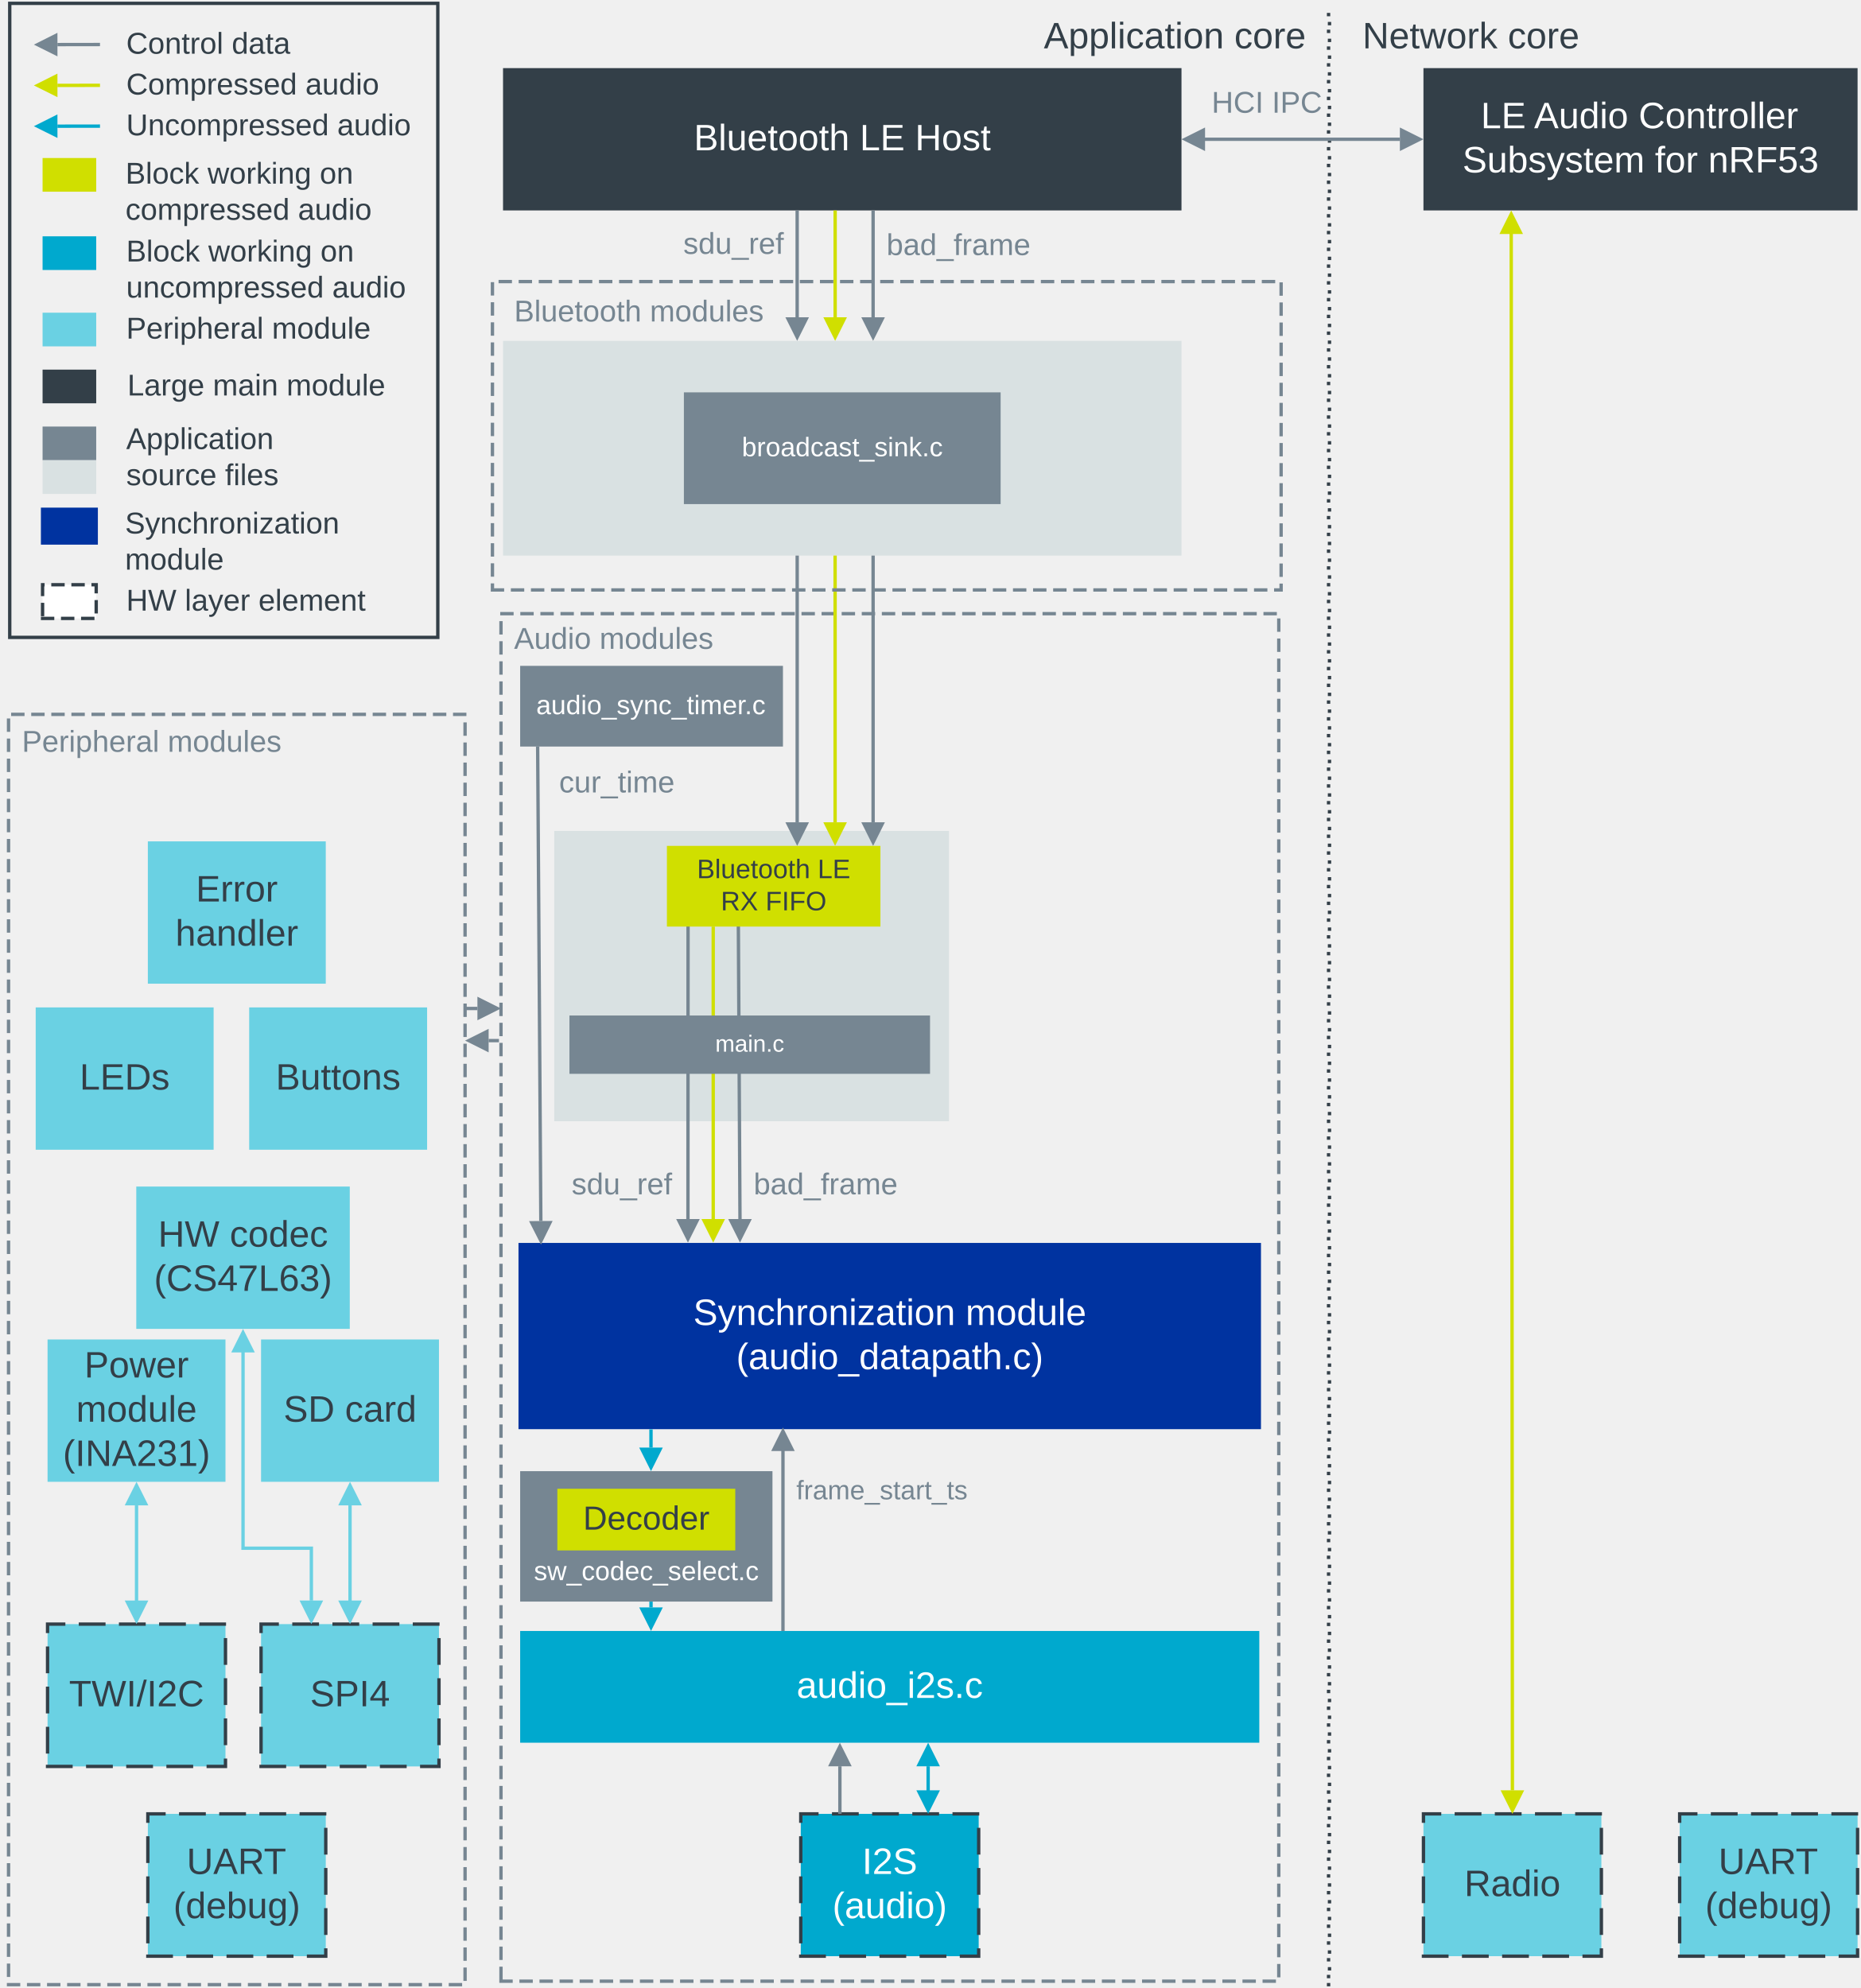
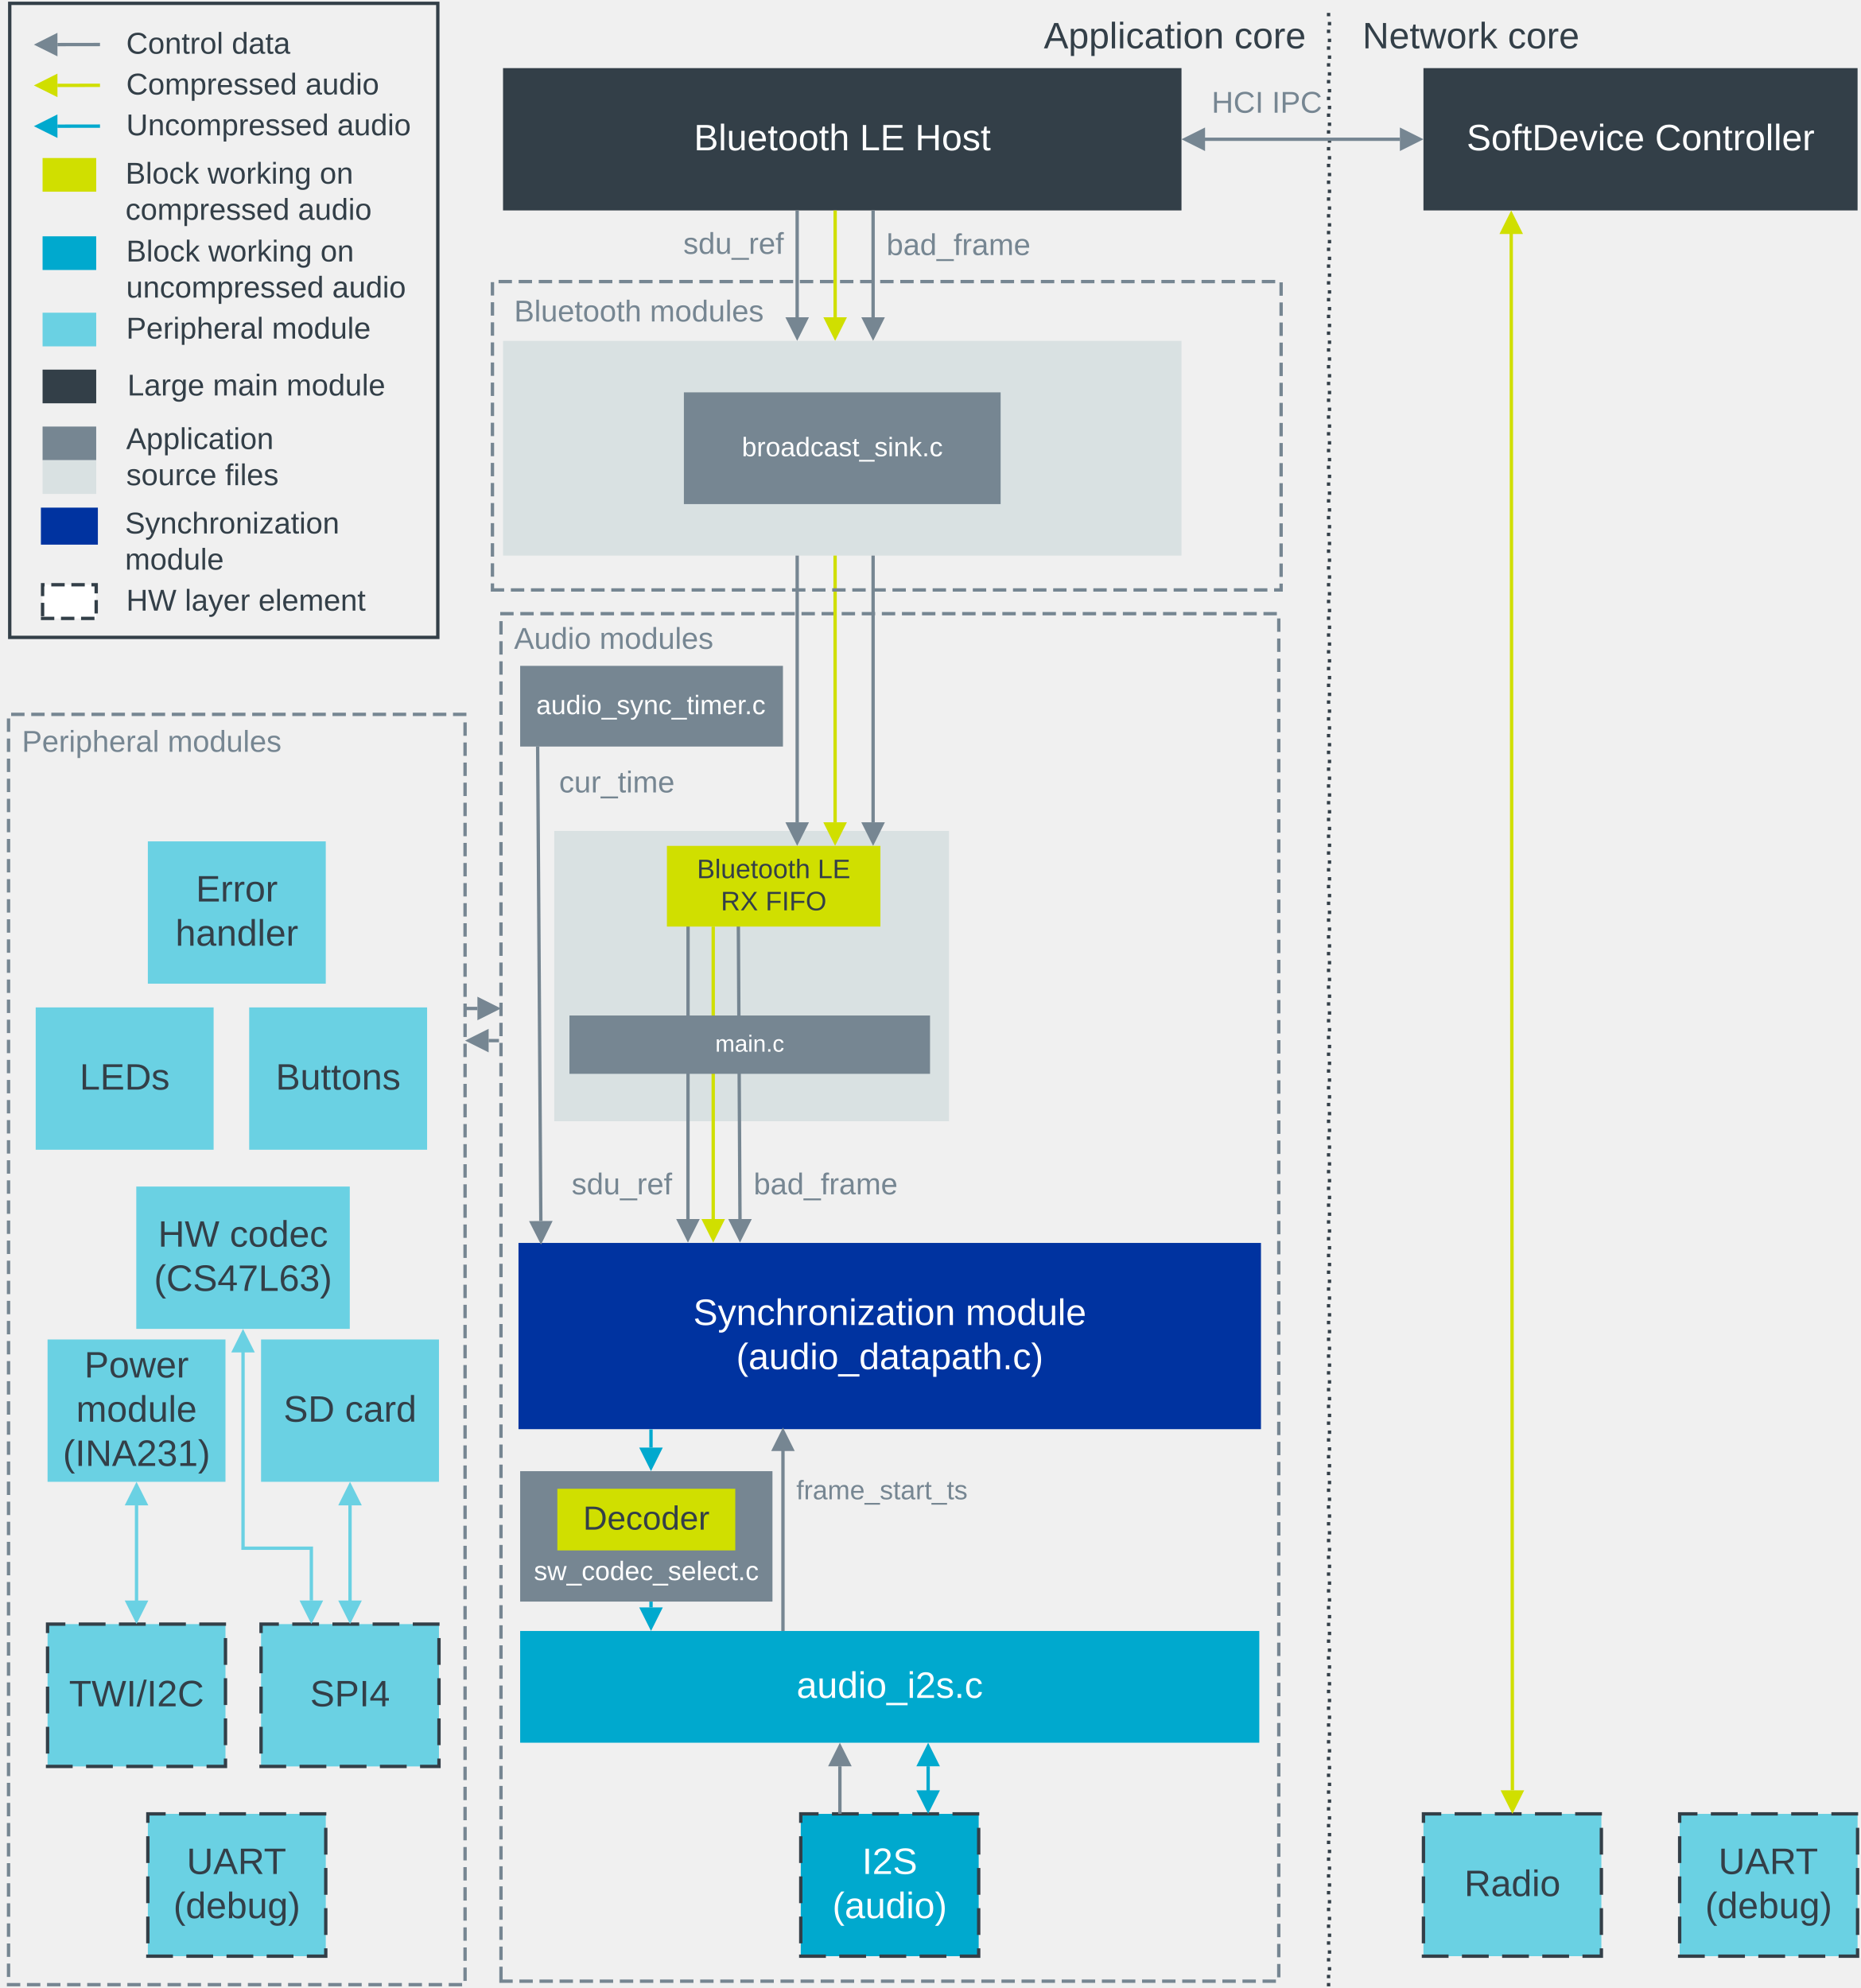
<svg xmlns="http://www.w3.org/2000/svg" xmlns:xlink="http://www.w3.org/1999/xlink" width="7.721in" height="8.249in" viewBox="0 0 555.896 593.951" xml:space="preserve" color-interpolation-filters="sRGB" class="st39">
  <style type="text/css">
	
		.st1 {fill:#d9e1e2;stroke:none;stroke-width:1}
		.st2 {fill:#333f48;stroke:none;stroke-width:1}
		.st3 {fill:#ffffff;font-family:Arial;font-size:0.917em}
- 		.st4 {font-size:1em}
- 		.st5 {fill:#6ad1e3;stroke:#333f48;stroke-dasharray:7,5;stroke-width:1}
- 		.st6 {fill:#333f48;font-family:Arial;font-size:0.917em}
+ 		.st4 {fill:#6ad1e3;stroke:#333f48;stroke-dasharray:7,5;stroke-width:1}
+ 		.st5 {fill:#333f48;font-family:Arial;font-size:0.917em}
+ 		.st6 {font-size:1em}
		.st7 {fill:#6ad1e3;stroke:none;stroke-width:1}
- 		.st8 {marker-end:url(#mrkr4-54);marker-start:url(#mrkr4-52);stroke:#6ad1e3;stroke-linecap:butt;stroke-width:1}
+ 		.st8 {marker-end:url(#mrkr4-53);marker-start:url(#mrkr4-51);stroke:#6ad1e3;stroke-linecap:butt;stroke-width:1}
		.st9 {fill:#6ad1e3;fill-opacity:1;stroke:#6ad1e3;stroke-opacity:1;stroke-width:0.284}
		.st10 {fill:#0033a0;stroke:#0033a0;stroke-width:1}
		.st11 {fill:#feffff;font-family:Arial;font-size:0.917em}
		.st12 {fill:#00a9ce;stroke:none;stroke-width:1}
		.st13 {fill:none;stroke:#768692;stroke-dasharray:3,3;stroke-width:1}
		.st14 {fill:#00a9ce;stroke:#333f48;stroke-dasharray:7,5;stroke-width:1}
		.st15 {fill:#768692;stroke:none;stroke-width:1}
		.st16 {fill:#ffffff;font-family:Arial;font-size:0.667em}
		.st17 {fill:none;stroke:#333f48;stroke-dasharray:0.01,5;stroke-width:1}
		.st18 {fill:none;stroke:none;stroke-width:1}
- 		.st19 {marker-end:url(#mrkr4-100);stroke:#768692;stroke-linecap:butt;stroke-width:1}
+ 		.st19 {marker-end:url(#mrkr4-99);stroke:#768692;stroke-linecap:butt;stroke-width:1}
		.st20 {fill:#768692;fill-opacity:1;stroke:#768692;stroke-opacity:1;stroke-width:0.284}
		.st21 {fill:#768692;font-family:Arial;font-size:0.75em}
- 		.st22 {marker-end:url(#mrkr4-128);stroke:#d0df00;stroke-linecap:butt;stroke-width:1}
+ 		.st22 {marker-end:url(#mrkr4-127);stroke:#d0df00;stroke-linecap:butt;stroke-width:1}
		.st23 {fill:#d0df00;fill-opacity:1;stroke:#d0df00;stroke-opacity:1;stroke-width:0.284}
- 		.st24 {marker-end:url(#mrkr4-139);stroke:#00a9ce;stroke-linecap:butt;stroke-width:1}
+ 		.st24 {marker-end:url(#mrkr4-138);stroke:#00a9ce;stroke-linecap:butt;stroke-width:1}
		.st25 {fill:#00a9ce;fill-opacity:1;stroke:#00a9ce;stroke-opacity:1;stroke-width:0.284}
- 		.st26 {marker-start:url(#mrkr4-148);stroke:#768692;stroke-linecap:butt;stroke-width:1}
+ 		.st26 {marker-start:url(#mrkr4-147);stroke:#768692;stroke-linecap:butt;stroke-width:1}
		.st27 {fill:#768692;font-family:Arial;font-size:0.667em}
- 		.st28 {marker-end:url(#mrkr4-139);marker-start:url(#mrkr4-163);stroke:#00a9ce;stroke-linecap:butt;stroke-width:1}
- 		.st29 {marker-end:url(#mrkr4-100);marker-start:url(#mrkr4-148);stroke:#768692;stroke-linecap:butt;stroke-width:1}
+ 		.st28 {marker-end:url(#mrkr4-138);marker-start:url(#mrkr4-162);stroke:#00a9ce;stroke-linecap:butt;stroke-width:1}
+ 		.st29 {marker-end:url(#mrkr4-99);marker-start:url(#mrkr4-147);stroke:#768692;stroke-linecap:butt;stroke-width:1}
		.st30 {fill:none;stroke:#333f48;stroke-width:1}
		.st31 {fill:#d0df00;stroke:none;stroke-width:1}
		.st32 {fill:#333f48;font-family:Arial;font-size:0.75em}
		.st33 {fill:#ffffff;stroke:#333f48;stroke-dasharray:3,3;stroke-width:1}
- 		.st34 {marker-end:url(#mrkr4-128);marker-start:url(#mrkr4-267);stroke:#d0df00;stroke-linecap:butt;stroke-width:1}
- 		.st35 {marker-start:url(#mrkr4-267);stroke:#d0df00;stroke-linecap:butt;stroke-width:1}
+ 		.st34 {marker-end:url(#mrkr4-127);marker-start:url(#mrkr4-266);stroke:#d0df00;stroke-linecap:butt;stroke-width:1}
+ 		.st35 {marker-start:url(#mrkr4-266);stroke:#d0df00;stroke-linecap:butt;stroke-width:1}
		.st36 {fill:#333f48;font-family:Arial;font-size:0.667em}
		.st37 {fill:#ffffff;font-family:Arial;font-size:0.583em}
		.st38 {fill:#333f48;font-family:Arial;font-size:0.833em}
		.st39 {fill:none;fill-rule:evenodd;font-size:12px;overflow:visible;stroke-linecap:square;stroke-miterlimit:3}
	
	</style>
  <defs id="Markers">
    <g id="lend4">
      <path d="M 2 1 L 0 0 L 2 -1 L 2 1 " style="stroke:none" />
    </g>
-     <marker id="mrkr4-52" class="st9" refX="6.68" orient="auto" markerUnits="strokeWidth" overflow="visible">
+     <marker id="mrkr4-51" class="st9" refX="6.68" orient="auto" markerUnits="strokeWidth" overflow="visible">
      <use xlink:href="#lend4" transform="scale(3.52) " />
    </marker>
-     <marker id="mrkr4-54" class="st9" refX="-7.04" orient="auto" markerUnits="strokeWidth" overflow="visible">
+     <marker id="mrkr4-53" class="st9" refX="-7.04" orient="auto" markerUnits="strokeWidth" overflow="visible">
      <use xlink:href="#lend4" transform="scale(-3.52,-3.52) " />
    </marker>
-     <marker id="mrkr4-100" class="st20" refX="-7.04" orient="auto" markerUnits="strokeWidth" overflow="visible">
+     <marker id="mrkr4-99" class="st20" refX="-7.04" orient="auto" markerUnits="strokeWidth" overflow="visible">
      <use xlink:href="#lend4" transform="scale(-3.52,-3.52) " />
    </marker>
-     <marker id="mrkr4-128" class="st23" refX="-7.04" orient="auto" markerUnits="strokeWidth" overflow="visible">
+     <marker id="mrkr4-127" class="st23" refX="-7.04" orient="auto" markerUnits="strokeWidth" overflow="visible">
      <use xlink:href="#lend4" transform="scale(-3.52,-3.52) " />
    </marker>
-     <marker id="mrkr4-139" class="st25" refX="-7.04" orient="auto" markerUnits="strokeWidth" overflow="visible">
+     <marker id="mrkr4-138" class="st25" refX="-7.04" orient="auto" markerUnits="strokeWidth" overflow="visible">
      <use xlink:href="#lend4" transform="scale(-3.52,-3.52) " />
    </marker>
-     <marker id="mrkr4-148" class="st20" refX="6.68" orient="auto" markerUnits="strokeWidth" overflow="visible">
+     <marker id="mrkr4-147" class="st20" refX="6.68" orient="auto" markerUnits="strokeWidth" overflow="visible">
      <use xlink:href="#lend4" transform="scale(3.52) " />
    </marker>
-     <marker id="mrkr4-163" class="st25" refX="6.68" orient="auto" markerUnits="strokeWidth" overflow="visible">
+     <marker id="mrkr4-162" class="st25" refX="6.68" orient="auto" markerUnits="strokeWidth" overflow="visible">
      <use xlink:href="#lend4" transform="scale(3.52) " />
    </marker>
-     <marker id="mrkr4-267" class="st23" refX="6.68" orient="auto" markerUnits="strokeWidth" overflow="visible">
+     <marker id="mrkr4-266" class="st23" refX="6.68" orient="auto" markerUnits="strokeWidth" overflow="visible">
      <use xlink:href="#lend4" transform="scale(3.52) " />
    </marker>
  </defs>
  <g>
    <g id="shape241-1" transform="translate(150.251,-427.959)">
      <rect x="0" y="529.798" width="202.677" height="64.153" class="st1" />
    </g>
    <g id="shape242-3" transform="translate(425.211,-531.079)">
      <rect x="0" y="551.431" width="129.685" height="42.52" class="st2" />
-       <text x="17.15" y="569.39" class="st3">LE Audio Controller <tspan x="11.66" dy="1.2em" class="st4">S</tspan>ubsystem for nRF53</text>
-     </g>
-     <g id="shape243-7" transform="translate(425.211,-9.50394)">
-       <path d="M0 593.95 L53.15 593.95 L53.15 551.43 L0 551.43 L0 593.95 Z" class="st5" />
-       <text x="12.2" y="575.99" class="st6">Radio</text>
-     </g>
-     <g id="shape244-10" transform="translate(501.747,-9.50394)">
-       <path d="M0 593.95 L53.15 593.95 L53.15 551.43 L0 551.43 L0 593.95 Z" class="st5" />
-       <text x="11.6" y="569.39" class="st6">UART <tspan x="7.62" dy="1.2em" class="st4">(debug)</tspan>
-       </text>
-     </g>
-     <g id="shape245-14" transform="translate(44.1469,-9.50394)">
-       <path d="M0 593.95 L53.15 593.95 L53.15 551.43 L0 551.43 L0 593.95 Z" class="st5" />
-       <text x="11.6" y="569.39" class="st6">UART <tspan x="7.62" dy="1.2em" class="st4">(debug)</tspan>
-       </text>
-     </g>
-     <g id="shape246-18" transform="translate(14.1876,-66.1969)">
-       <path d="M0 593.95 L53.15 593.95 L53.15 551.43 L0 551.43 L0 593.95 Z" class="st5" />
-       <text x="6.41" y="575.99" class="st6">TWI/I2C</text>
-     </g>
-     <g id="shape247-21" transform="translate(77.9671,-66.1969)">
-       <path d="M0 593.95 L53.15 593.95 L53.15 551.43 L0 551.43 L0 593.95 Z" class="st5" />
-       <text x="14.65" y="575.99" class="st6">SPI4</text>
-     </g>
-     <g id="shape248-24" transform="translate(77.9671,-151.236)">
-       <rect x="0" y="551.431" width="53.15" height="42.52" class="st7" />
-       <text x="6.71" y="575.99" class="st6">SD card</text>
-     </g>
-     <g id="shape249-27" transform="translate(40.6915,-196.926)">
+       <text x="12.88" y="575.99" class="st3">SoftDevice Controller</text>
+     </g>
+     <g id="shape243-6" transform="translate(425.211,-9.50394)">
+       <path d="M0 593.95 L53.15 593.95 L53.15 551.43 L0 551.43 L0 593.95 Z" class="st4" />
+       <text x="12.2" y="575.99" class="st5">Radio</text>
+     </g>
+     <g id="shape244-9" transform="translate(501.747,-9.50394)">
+       <path d="M0 593.95 L53.15 593.95 L53.15 551.43 L0 551.43 L0 593.95 Z" class="st4" />
+       <text x="11.6" y="569.39" class="st5">UART <tspan x="7.62" dy="1.2em" class="st6">(debug)</tspan>
+       </text>
+     </g>
+     <g id="shape245-13" transform="translate(44.1469,-9.50394)">
+       <path d="M0 593.95 L53.15 593.95 L53.15 551.43 L0 551.43 L0 593.95 Z" class="st4" />
+       <text x="11.6" y="569.39" class="st5">UART <tspan x="7.62" dy="1.2em" class="st6">(debug)</tspan>
+       </text>
+     </g>
+     <g id="shape246-17" transform="translate(14.1876,-66.1969)">
+       <path d="M0 593.95 L53.15 593.95 L53.15 551.43 L0 551.43 L0 593.95 Z" class="st4" />
+       <text x="6.41" y="575.99" class="st5">TWI/I2C</text>
+     </g>
+     <g id="shape247-20" transform="translate(77.9671,-66.1969)">
+       <path d="M0 593.95 L53.15 593.95 L53.15 551.43 L0 551.43 L0 593.95 Z" class="st4" />
+       <text x="14.65" y="575.99" class="st5">SPI4</text>
+     </g>
+     <g id="shape248-23" transform="translate(77.9671,-151.236)">
+       <rect x="0" y="551.431" width="53.15" height="42.52" class="st7" />
+       <text x="6.71" y="575.99" class="st5">SD card</text>
+     </g>
+     <g id="shape249-26" transform="translate(40.6915,-196.926)">
      <rect x="0" y="551.431" width="63.779" height="42.52" class="st7" />
-       <text x="6.52" y="569.39" class="st6">HW codec <tspan x="5.29" dy="1.2em" class="st4">(CS47L63)</tspan>
-       </text>
-     </g>
-     <g id="shape250-31" transform="translate(14.1876,-151.236)">
-       <rect x="0" y="551.431" width="53.15" height="42.52" class="st7" />
-       <text x="10.99" y="562.79" class="st6">Power <tspan x="8.54" dy="1.2em" class="st4">module </tspan>
-         <tspan x="4.57" dy="1.2em" class="st4">(INA231)</tspan>
-       </text>
-     </g>
-     <g id="shape251-36" transform="translate(44.1469,-300.055)">
-       <rect x="0" y="551.431" width="53.15" height="42.52" class="st7" />
-       <text x="14.35" y="569.39" class="st6">Error <tspan x="8.23" dy="1.2em" class="st4">handler</tspan>
-       </text>
-     </g>
-     <g id="shape252-40" transform="translate(74.4238,-250.449)">
-       <rect x="0" y="551.431" width="53.15" height="42.52" class="st7" />
-       <text x="7.92" y="575.99" class="st6">Buttons</text>
-     </g>
-     <g id="shape253-43" transform="translate(10.6443,-250.449)">
-       <rect x="0" y="551.431" width="53.15" height="42.52" class="st7" />
-       <text x="13.13" y="575.99" class="st6">LEDs</text>
-     </g>
-     <g id="shape254-46" transform="translate(33.6758,-108.717)">
+       <text x="6.52" y="569.39" class="st5">HW codec <tspan x="5.29" dy="1.2em" class="st6">(CS47L63)</tspan>
+       </text>
+     </g>
+     <g id="shape250-30" transform="translate(14.1876,-151.236)">
+       <rect x="0" y="551.431" width="53.15" height="42.52" class="st7" />
+       <text x="10.99" y="562.79" class="st5">Power <tspan x="8.54" dy="1.2em" class="st6">module </tspan>
+         <tspan x="4.57" dy="1.2em" class="st6">(INA231)</tspan>
+       </text>
+     </g>
+     <g id="shape251-35" transform="translate(44.1469,-300.055)">
+       <rect x="0" y="551.431" width="53.15" height="42.52" class="st7" />
+       <text x="14.35" y="569.39" class="st5">Error <tspan x="8.23" dy="1.2em" class="st6">handler</tspan>
+       </text>
+     </g>
+     <g id="shape252-39" transform="translate(74.4238,-250.449)">
+       <rect x="0" y="551.431" width="53.15" height="42.52" class="st7" />
+       <text x="7.92" y="575.99" class="st5">Buttons</text>
+     </g>
+     <g id="shape253-42" transform="translate(10.6443,-250.449)">
+       <rect x="0" y="551.431" width="53.15" height="42.52" class="st7" />
+       <text x="13.13" y="575.99" class="st5">LEDs</text>
+     </g>
+     <g id="shape254-45" transform="translate(33.6758,-108.717)">
      <path d="M7.09 587.27 L7.09 586.91 L7.09 558.47" class="st8" />
    </g>
-     <g id="shape255-55" transform="translate(155.37,-167.462)">
+     <g id="shape255-54" transform="translate(155.37,-167.462)">
      <rect x="0" y="539.311" width="220.802" height="54.64" class="st10" />
-       <text x="51.7" y="563.33" class="st11">Synchronization module <tspan x="64.53" dy="1.2em" class="st4">(audio_datapath.c)</tspan>
-       </text>
-     </g>
-     <g id="shape256-59" transform="translate(155.37,-73.2835)">
+       <text x="51.7" y="563.33" class="st11">Synchronization module <tspan x="64.53" dy="1.2em" class="st6">(audio_datapath.c)</tspan>
+       </text>
+     </g>
+     <g id="shape256-58" transform="translate(155.37,-73.2835)">
      <rect x="0" y="560.57" width="220.802" height="33.38" class="st12" />
      <text x="82.58" y="580.56" class="st11">audio_i2s.c</text>
    </g>
-     <g id="shape257-62" transform="translate(149.643,-2.03534)">
+     <g id="shape257-61" transform="translate(149.643,-2.03534)">
      <path d="M0 593.95 L232.35 593.95 L232.35 185.38 L0 185.38 L0 593.95 Z" class="st13" />
    </g>
-     <g id="shape258-64" transform="translate(97.4553,-108.717)">
+     <g id="shape258-63" transform="translate(97.4553,-108.717)">
      <path d="M7.09 587.27 L7.09 586.91 L7.09 558.47" class="st8" />
    </g>
-     <g id="shape259-71" transform="translate(72.5813,-196.926)">
+     <g id="shape259-70" transform="translate(72.5813,-196.926)">
      <path d="M0 600.63 L0 600.99 L0 659.48 L20.41 659.48 L20.41 675.12" class="st8" />
    </g>
-     <g id="shape260-78" transform="translate(239.196,-9.50394)">
+     <g id="shape260-77" transform="translate(239.196,-9.50394)">
      <path d="M0 593.95 L53.15 593.95 L53.15 551.43 L0 551.43 L0 593.95 Z" class="st14" />
-       <text x="18.32" y="569.39" class="st11">I2S <tspan x="9.45" dy="1.2em" class="st4">(audio)</tspan>
-       </text>
-     </g>
-     <g id="shape262-82" transform="translate(155.37,-370.903)">
+       <text x="18.32" y="569.39" class="st11">I2S <tspan x="9.45" dy="1.2em" class="st6">(audio)</tspan>
+       </text>
+     </g>
+     <g id="shape262-81" transform="translate(155.37,-370.903)">
      <rect x="0" y="569.838" width="78.503" height="24.113" class="st15" />
      <text x="4.79" y="584.29" class="st16">audio_sync_timer.c</text>
    </g>
-     <g id="shape263-85" transform="translate(396.865,-1)">
+     <g id="shape263-84" transform="translate(396.865,-1)">
      <path d="M0 593.95 L0.28 593.95 L0.28 4.34 L0 4.34 L0 593.95 Z" class="st17" />
    </g>
-     <g id="shape264-87" transform="translate(396.865,-573.598)">
+     <g id="shape264-86" transform="translate(396.865,-573.598)">
      <rect x="0" y="575.526" width="85.039" height="18.425" class="st18" />
-       <text x="10.12" y="588.04" class="st6">Network core</text>
-     </g>
-     <g id="shape265-90" transform="translate(304.739,-573.598)">
+       <text x="10.12" y="588.04" class="st5">Network core</text>
+     </g>
+     <g id="shape265-89" transform="translate(304.739,-573.598)">
      <rect x="0" y="575.526" width="92.409" height="18.425" class="st18" />
-       <text x="7.07" y="588.04" class="st6">Application core</text>
-     </g>
-     <g id="shape267-93" transform="translate(165.535,-258.953)">
+       <text x="7.07" y="588.04" class="st5">Application core</text>
+     </g>
+     <g id="shape267-92" transform="translate(165.535,-258.953)">
      <rect x="0" y="507.211" width="117.943" height="86.74" class="st1" />
    </g>
-     <g id="shape268-95" transform="translate(154.006,-370.903)">
+     <g id="shape268-94" transform="translate(154.006,-370.903)">
      <path d="M6.59 593.95 L7.54 735.71" class="st19" />
    </g>
-     <g id="shape269-101" transform="translate(253.715,-427.959)">
+     <g id="shape269-100" transform="translate(253.715,-427.959)">
      <path d="M7.09 593.95 L7.09 673.64" class="st19" />
    </g>
-     <g id="shape270-106" transform="translate(231.038,-427.959)">
+     <g id="shape270-105" transform="translate(231.038,-427.959)">
      <path d="M7.09 593.95 L7.09 673.64" class="st19" />
    </g>
-     <g id="shape273-111" transform="translate(221.117,-229.189)">
+     <g id="shape273-110" transform="translate(221.117,-229.189)">
      <rect x="0" y="572.691" width="53.15" height="21.26" class="st18" />
      <text x="4" y="586.02" class="st21">bad_frame</text>
    </g>
-     <g id="shape274-114" transform="translate(165.535,-229.189)">
+     <g id="shape274-113" transform="translate(165.535,-229.189)">
      <rect x="0" y="572.691" width="39.231" height="21.26" class="st18" />
      <text x="5.21" y="586.02" class="st21">sdu_ref</text>
    </g>
-     <g id="shape275-117" transform="translate(260.802,-509.819)">
+     <g id="shape275-116" transform="translate(260.802,-509.819)">
      <rect x="0" y="572.691" width="53.15" height="21.26" class="st18" />
      <text x="4" y="586.02" class="st21">bad_frame</text>
    </g>
-     <g id="shape276-120" transform="translate(198.893,-510.178)">
+     <g id="shape276-119" transform="translate(198.893,-510.178)">
      <rect x="0" y="572.691" width="39.231" height="21.26" class="st18" />
      <text x="5.21" y="586.02" class="st21">sdu_ref</text>
    </g>
-     <g id="shape277-123" transform="translate(242.362,-427.959)">
+     <g id="shape277-122" transform="translate(242.362,-427.959)">
      <path d="M7.09 593.95 L7.09 673.64" class="st22" />
    </g>
-     <g id="shape278-129" transform="translate(205.951,-317.118)">
+     <g id="shape278-128" transform="translate(205.951,-317.118)">
      <path d="M7.09 593.95 L7.09 681.33" class="st22" />
    </g>
-     <g id="shape279-134" transform="translate(201.543,-167.745)">
+     <g id="shape279-133" transform="translate(201.543,-167.745)">
      <path d="M-7.09 594.79 L-7.09 600.24" class="st24" />
    </g>
-     <g id="shape281-140" transform="translate(163.006,-349.27)">
+     <g id="shape281-139" transform="translate(163.006,-349.27)">
      <rect x="0" y="572.691" width="42.52" height="21.26" class="st18" />
      <text x="4" y="586.02" class="st21">cur_time</text>
    </g>
-     <g id="shape282-143" transform="translate(226.786,-167.462)">
+     <g id="shape282-142" transform="translate(226.786,-167.462)">
      <path d="M7.09 600.63 L7.09 600.99 L7.09 654.75" class="st26" />
    </g>
-     <g id="shape283-149" transform="translate(233.873,-139.898)">
+     <g id="shape283-148" transform="translate(233.873,-139.898)">
      <rect x="0" y="576.943" width="66.614" height="17.008" class="st18" />
      <text x="4" y="587.85" class="st27">frame_start_ts</text>
    </g>
-     <g id="shape284-152" transform="translate(243.794,-52.0236)">
+     <g id="shape284-151" transform="translate(243.794,-52.0236)">
      <path d="M7.09 593.95 L7.09 579.73" class="st19" />
    </g>
-     <g id="shape285-157" transform="translate(270.156,-52.0236)">
+     <g id="shape285-156" transform="translate(270.156,-52.0236)">
      <path d="M7.09 587.27 L7.09 586.91 L7.09 579.73" class="st28" />
    </g>
-     <g id="shape286-165" transform="translate(352.928,-545.252)">
+     <g id="shape286-164" transform="translate(352.928,-545.252)">
      <path d="M6.68 586.86 L7.04 586.86 L65.24 586.86" class="st29" />
    </g>
-     <g id="shape287-172" transform="translate(357.18,-552.339)">
+     <g id="shape287-171" transform="translate(357.18,-552.339)">
      <rect x="0" y="572.691" width="42.52" height="21.26" class="st18" />
      <text x="4.76" y="586.02" class="st21">HCI IPC</text>
    </g>
-     <g id="shape288-175" transform="translate(149.55,-395.016)">
+     <g id="shape288-174" transform="translate(149.55,-395.016)">
      <rect x="0" y="578.36" width="71.566" height="15.591" class="st18" />
      <text x="4" y="588.86" class="st21">Audio modules</text>
    </g>
-     <g id="shape289-178" transform="translate(137.191,-285.557)">
+     <g id="shape289-177" transform="translate(137.191,-285.557)">
      <path d="M1.72 586.86 L5.41 586.86" class="st19" />
    </g>
-     <g id="shape290-183" transform="translate(151.06,-275.961)">
+     <g id="shape290-182" transform="translate(151.06,-275.961)">
      <path d="M-2.02 586.86 L-5.11 586.86" class="st19" />
    </g>
-     <g id="group291-188" transform="translate(2.53133,-1)">
-       <g id="shape292-189">
+     <g id="group291-187" transform="translate(2.53133,-1)">
+       <g id="shape292-188">
        <path d="M0 593.95 L136.38 593.95 L136.38 214.43 L0 214.43 L0 593.95 Z" class="st13" />
      </g>
-       <g id="shape293-191" transform="translate(0,-362.569)">
+       <g id="shape293-190" transform="translate(0,-362.569)">
        <rect x="0" y="576.995" width="136.381" height="16.956" class="st18" />
        <text x="4" y="588.17" class="st21">Peripheral modules</text>
      </g>
    </g>
-     <g id="shape294-194" transform="translate(2.88994,-403.52)">
+     <g id="shape294-193" transform="translate(2.88994,-403.52)">
      <rect x="0" y="404.52" width="127.877" height="189.431" class="st30" />
    </g>
-     <g id="shape295-196" transform="translate(12.7002,-536.678)">
+     <g id="shape295-195" transform="translate(12.7002,-536.678)">
      <rect x="0" y="583.89" width="16.019" height="10.061" class="st31" />
    </g>
-     <g id="shape296-198" transform="translate(29.8533,-587.717)">
+     <g id="shape296-197" transform="translate(29.8533,-587.717)">
      <path d="M0 601.02 L-12.71 601.04" class="st19" />
    </g>
-     <g id="shape297-203" transform="translate(33.6886,-575.578)">
+     <g id="shape297-202" transform="translate(33.6886,-575.578)">
      <rect x="0" y="583.89" width="71.566" height="10.061" class="st18" />
      <text x="4" y="591.62" class="st32">Control data</text>
    </g>
-     <g id="shape298-206" transform="translate(29.8533,-575.528)">
+     <g id="shape298-205" transform="translate(29.8533,-575.528)">
      <path d="M0 601.02 L-12.71 601.04" class="st22" />
    </g>
-     <g id="shape299-211" transform="translate(33.6886,-563.389)">
+     <g id="shape299-210" transform="translate(33.6886,-563.389)">
      <rect x="0" y="583.89" width="97.078" height="10.061" class="st18" />
      <text x="4" y="591.62" class="st32">Compressed audio</text>
    </g>
-     <g id="shape300-214" transform="translate(29.8533,-563.339)">
+     <g id="shape300-213" transform="translate(29.8533,-563.339)">
      <path d="M0 601.02 L-12.71 601.04" class="st24" />
    </g>
-     <g id="shape301-219" transform="translate(33.6886,-551.2)">
+     <g id="shape301-218" transform="translate(33.6886,-551.2)">
      <rect x="0" y="583.89" width="97.078" height="10.061" class="st18" />
      <text x="4" y="591.62" class="st32">Uncompressed audio</text>
    </g>
-     <g id="shape302-222" transform="translate(12.7002,-513.287)">
+     <g id="shape302-221" transform="translate(12.7002,-513.287)">
      <rect x="0" y="583.89" width="16.019" height="10.061" class="st12" />
    </g>
-     <g id="shape303-224" transform="translate(33.4717,-531.357)">
-       <rect x="0" y="583.89" width="97.078" height="10.061" class="st18" />
-       <text x="4" y="586.22" class="st32">Block working on <tspan x="4" dy="1.2em" class="st4">compressed audio</tspan>
-       </text>
-     </g>
-     <g id="shape304-228" transform="translate(33.6886,-508.113)">
-       <rect x="0" y="583.89" width="97.078" height="10.061" class="st18" />
-       <text x="4" y="586.22" class="st32">Block working on <tspan x="4" dy="1.2em" class="st4">uncompressed audio</tspan>
-       </text>
-     </g>
-     <g id="shape305-232" transform="translate(12.7002,-409.189)">
+     <g id="shape303-223" transform="translate(33.4717,-531.357)">
+       <rect x="0" y="583.89" width="97.078" height="10.061" class="st18" />
+       <text x="4" y="586.22" class="st32">Block working on <tspan x="4" dy="1.2em" class="st6">compressed audio</tspan>
+       </text>
+     </g>
+     <g id="shape304-227" transform="translate(33.6886,-508.113)">
+       <rect x="0" y="583.89" width="97.078" height="10.061" class="st18" />
+       <text x="4" y="586.22" class="st32">Block working on <tspan x="4" dy="1.2em" class="st6">uncompressed audio</tspan>
+       </text>
+     </g>
+     <g id="shape305-231" transform="translate(12.7002,-409.189)">
      <path d="M0 593.95 L16.02 593.95 L16.02 583.89 L0 583.89 L0 593.95 Z" class="st33" />
    </g>
-     <g id="shape306-234" transform="translate(33.6886,-409.189)">
+     <g id="shape306-233" transform="translate(33.6886,-409.189)">
      <rect x="0" y="583.89" width="97.078" height="10.061" class="st18" />
      <text x="4" y="591.62" class="st32">HW layer element</text>
    </g>
-     <g id="shape307-237" transform="translate(12.7002,-490.466)">
+     <g id="shape307-236" transform="translate(12.7002,-490.466)">
      <rect x="0" y="583.89" width="16.019" height="10.061" class="st7" />
    </g>
-     <g id="shape308-239" transform="translate(33.6886,-490.466)">
+     <g id="shape308-238" transform="translate(33.6886,-490.466)">
      <rect x="0" y="583.89" width="97.078" height="10.061" class="st18" />
      <text x="4" y="591.62" class="st32">Peripheral module</text>
    </g>
-     <g id="shape309-242" transform="translate(12.7002,-473.459)">
+     <g id="shape309-241" transform="translate(12.7002,-473.459)">
      <rect x="0" y="583.89" width="16.019" height="10.061" class="st2" />
    </g>
-     <g id="shape310-244" transform="translate(34.0387,-473.459)">
+     <g id="shape310-243" transform="translate(34.0387,-473.459)">
      <rect x="0" y="583.89" width="97.078" height="10.061" class="st18" />
      <text x="4" y="591.62" class="st32">Large main module</text>
    </g>
-     <g id="shape311-247" transform="translate(33.6886,-452.059)">
-       <rect x="0" y="583.89" width="97.078" height="10.061" class="st18" />
-       <text x="4" y="586.22" class="st32">Application <tspan x="4" dy="1.2em" class="st4">source files</tspan>
-       </text>
-     </g>
-     <g id="shape312-251" transform="translate(12.7002,-456.451)">
+     <g id="shape311-246" transform="translate(33.6886,-452.059)">
+       <rect x="0" y="583.89" width="97.078" height="10.061" class="st18" />
+       <text x="4" y="586.22" class="st32">Application <tspan x="4" dy="1.2em" class="st6">source files</tspan>
+       </text>
+     </g>
+     <g id="shape312-250" transform="translate(12.7002,-456.451)">
      <rect x="0" y="583.89" width="16.019" height="10.061" class="st15" />
    </g>
-     <g id="shape313-253" transform="translate(12.7002,-446.39)">
+     <g id="shape313-252" transform="translate(12.7002,-446.39)">
      <rect x="0" y="583.89" width="16.019" height="10.061" class="st1" />
    </g>
-     <g id="shape314-255" transform="translate(12.7002,-431.727)">
+     <g id="shape314-254" transform="translate(12.7002,-431.727)">
      <rect x="0" y="583.89" width="16.019" height="10.061" class="st10" />
    </g>
-     <g id="shape315-257" transform="translate(33.33,-421.236)">
+     <g id="shape315-256" transform="translate(33.33,-421.236)">
      <rect x="0" y="572.691" width="97.078" height="21.26" class="st18" />
-       <text x="4" y="580.62" class="st32">Synchronization <tspan x="4" dy="1.2em" class="st4">module</tspan>
-       </text>
-     </g>
-     <g id="shape316-261" transform="translate(444.522,-531.079)">
+       <text x="4" y="580.62" class="st32">Synchronization <tspan x="4" dy="1.2em" class="st6">module</tspan>
+       </text>
+     </g>
+     <g id="shape316-260" transform="translate(444.522,-531.079)">
      <path d="M6.91 600.63 L6.91 600.99 L7.26 1065.97" class="st34" />
    </g>
-     <g id="shape317-269" transform="translate(150.251,-531.079)">
+     <g id="shape317-268" transform="translate(150.251,-531.079)">
      <rect x="0" y="551.431" width="202.677" height="42.52" class="st2" />
      <text x="57.01" y="575.99" class="st3">Bluetooth LE Host</text>
    </g>
-     <g id="shape318-272" transform="translate(253.715,-492.111)">
+     <g id="shape318-271" transform="translate(253.715,-492.111)">
      <path d="M7.09 587.27 L7.09 586.91 L7.09 554.98" class="st26" />
    </g>
-     <g id="shape319-277" transform="translate(242.377,-492.111)">
+     <g id="shape319-276" transform="translate(242.377,-492.111)">
      <path d="M7.09 587.27 L7.09 586.91 L7.09 554.98" class="st35" />
    </g>
-     <g id="shape320-282" transform="translate(245.211,-492.111)">
+     <g id="shape320-281" transform="translate(245.211,-492.111)">
      <path d="M-7.09 587.27 L-7.09 586.91 L-7.09 554.98" class="st26" />
    </g>
-     <g id="shape321-287" transform="translate(147.089,-417.693)">
+     <g id="shape321-286" transform="translate(147.089,-417.693)">
      <path d="M0 593.95 L235.6 593.95 L235.6 501.82 L0 501.82 L0 593.95 Z" class="st13" />
    </g>
-     <g id="shape322-289" transform="translate(147.089,-491.394)">
+     <g id="shape322-288" transform="translate(147.089,-491.394)">
      <rect x="0" y="575.526" width="85.039" height="18.425" class="st18" />
      <text x="6.49" y="587.44" class="st21">Bluetooth modules</text>
    </g>
-     <g id="shape326-292" transform="translate(204.282,-443.345)">
+     <g id="shape326-291" transform="translate(204.282,-443.345)">
      <rect x="0" y="560.57" width="94.615" height="33.38" class="st15" />
      <text x="17.29" y="579.66" class="st16">broadcast_sink.c</text>
    </g>
-     <g id="shape328-295" transform="translate(227.9,-222.699)">
+     <g id="shape328-294" transform="translate(227.9,-222.699)">
      <path d="M-6.86 587.27 L-6.86 586.91 L-7.35 498.93" class="st26" />
    </g>
-     <g id="shape329-300" transform="translate(212.594,-317.715)">
+     <g id="shape329-299" transform="translate(212.594,-317.715)">
      <path d="M-7.07 593.95 L-7.1 681.93" class="st19" />
    </g>
-     <g id="shape330-305" transform="translate(199.211,-317.118)">
+     <g id="shape330-304" transform="translate(199.211,-317.118)">
      <rect x="0" y="569.838" width="63.779" height="24.113" class="st31" />
-       <text x="8.98" y="579.49" class="st36">Bluetooth LE <tspan x="16.11" dy="1.2em" class="st4">RX FIFO</tspan>
-       </text>
-     </g>
-     <g id="shape333-309" transform="translate(170.093,-273.126)">
+       <text x="8.98" y="579.49" class="st36">Bluetooth LE <tspan x="16.11" dy="1.2em" class="st6">RX FIFO</tspan>
+       </text>
+     </g>
+     <g id="shape333-308" transform="translate(170.093,-273.126)">
      <rect x="0" y="576.526" width="107.717" height="17.425" class="st15" />
      <text x="43.55" y="587.34" class="st37">main.c</text>
    </g>
-     <g id="group334-312" transform="translate(155.37,-115.446)">
-       <g id="shape335-313">
+     <g id="group334-311" transform="translate(155.37,-115.446)">
+       <g id="shape335-312">
        <rect x="0" y="554.984" width="75.37" height="38.967" class="st15" />
        <text x="4.11" y="587.55" class="st16">sw_codec_select.c</text>
      </g>
-       <g id="shape336-316" transform="translate(11.1102,-15.2894)">
+       <g id="shape336-315" transform="translate(11.1102,-15.2894)">
        <rect x="0" y="575.526" width="53.15" height="18.425" class="st31" />
        <text x="7.68" y="587.74" class="st38">Decoder</text>
      </g>
    </g>
-     <g id="shape337-319" transform="translate(187.37,-118.141)">
+     <g id="shape337-318" transform="translate(187.37,-118.141)">
      <path d="M7.09 596.65 L7.09 598.39" class="st24" />
    </g>
  </g>
</svg>
